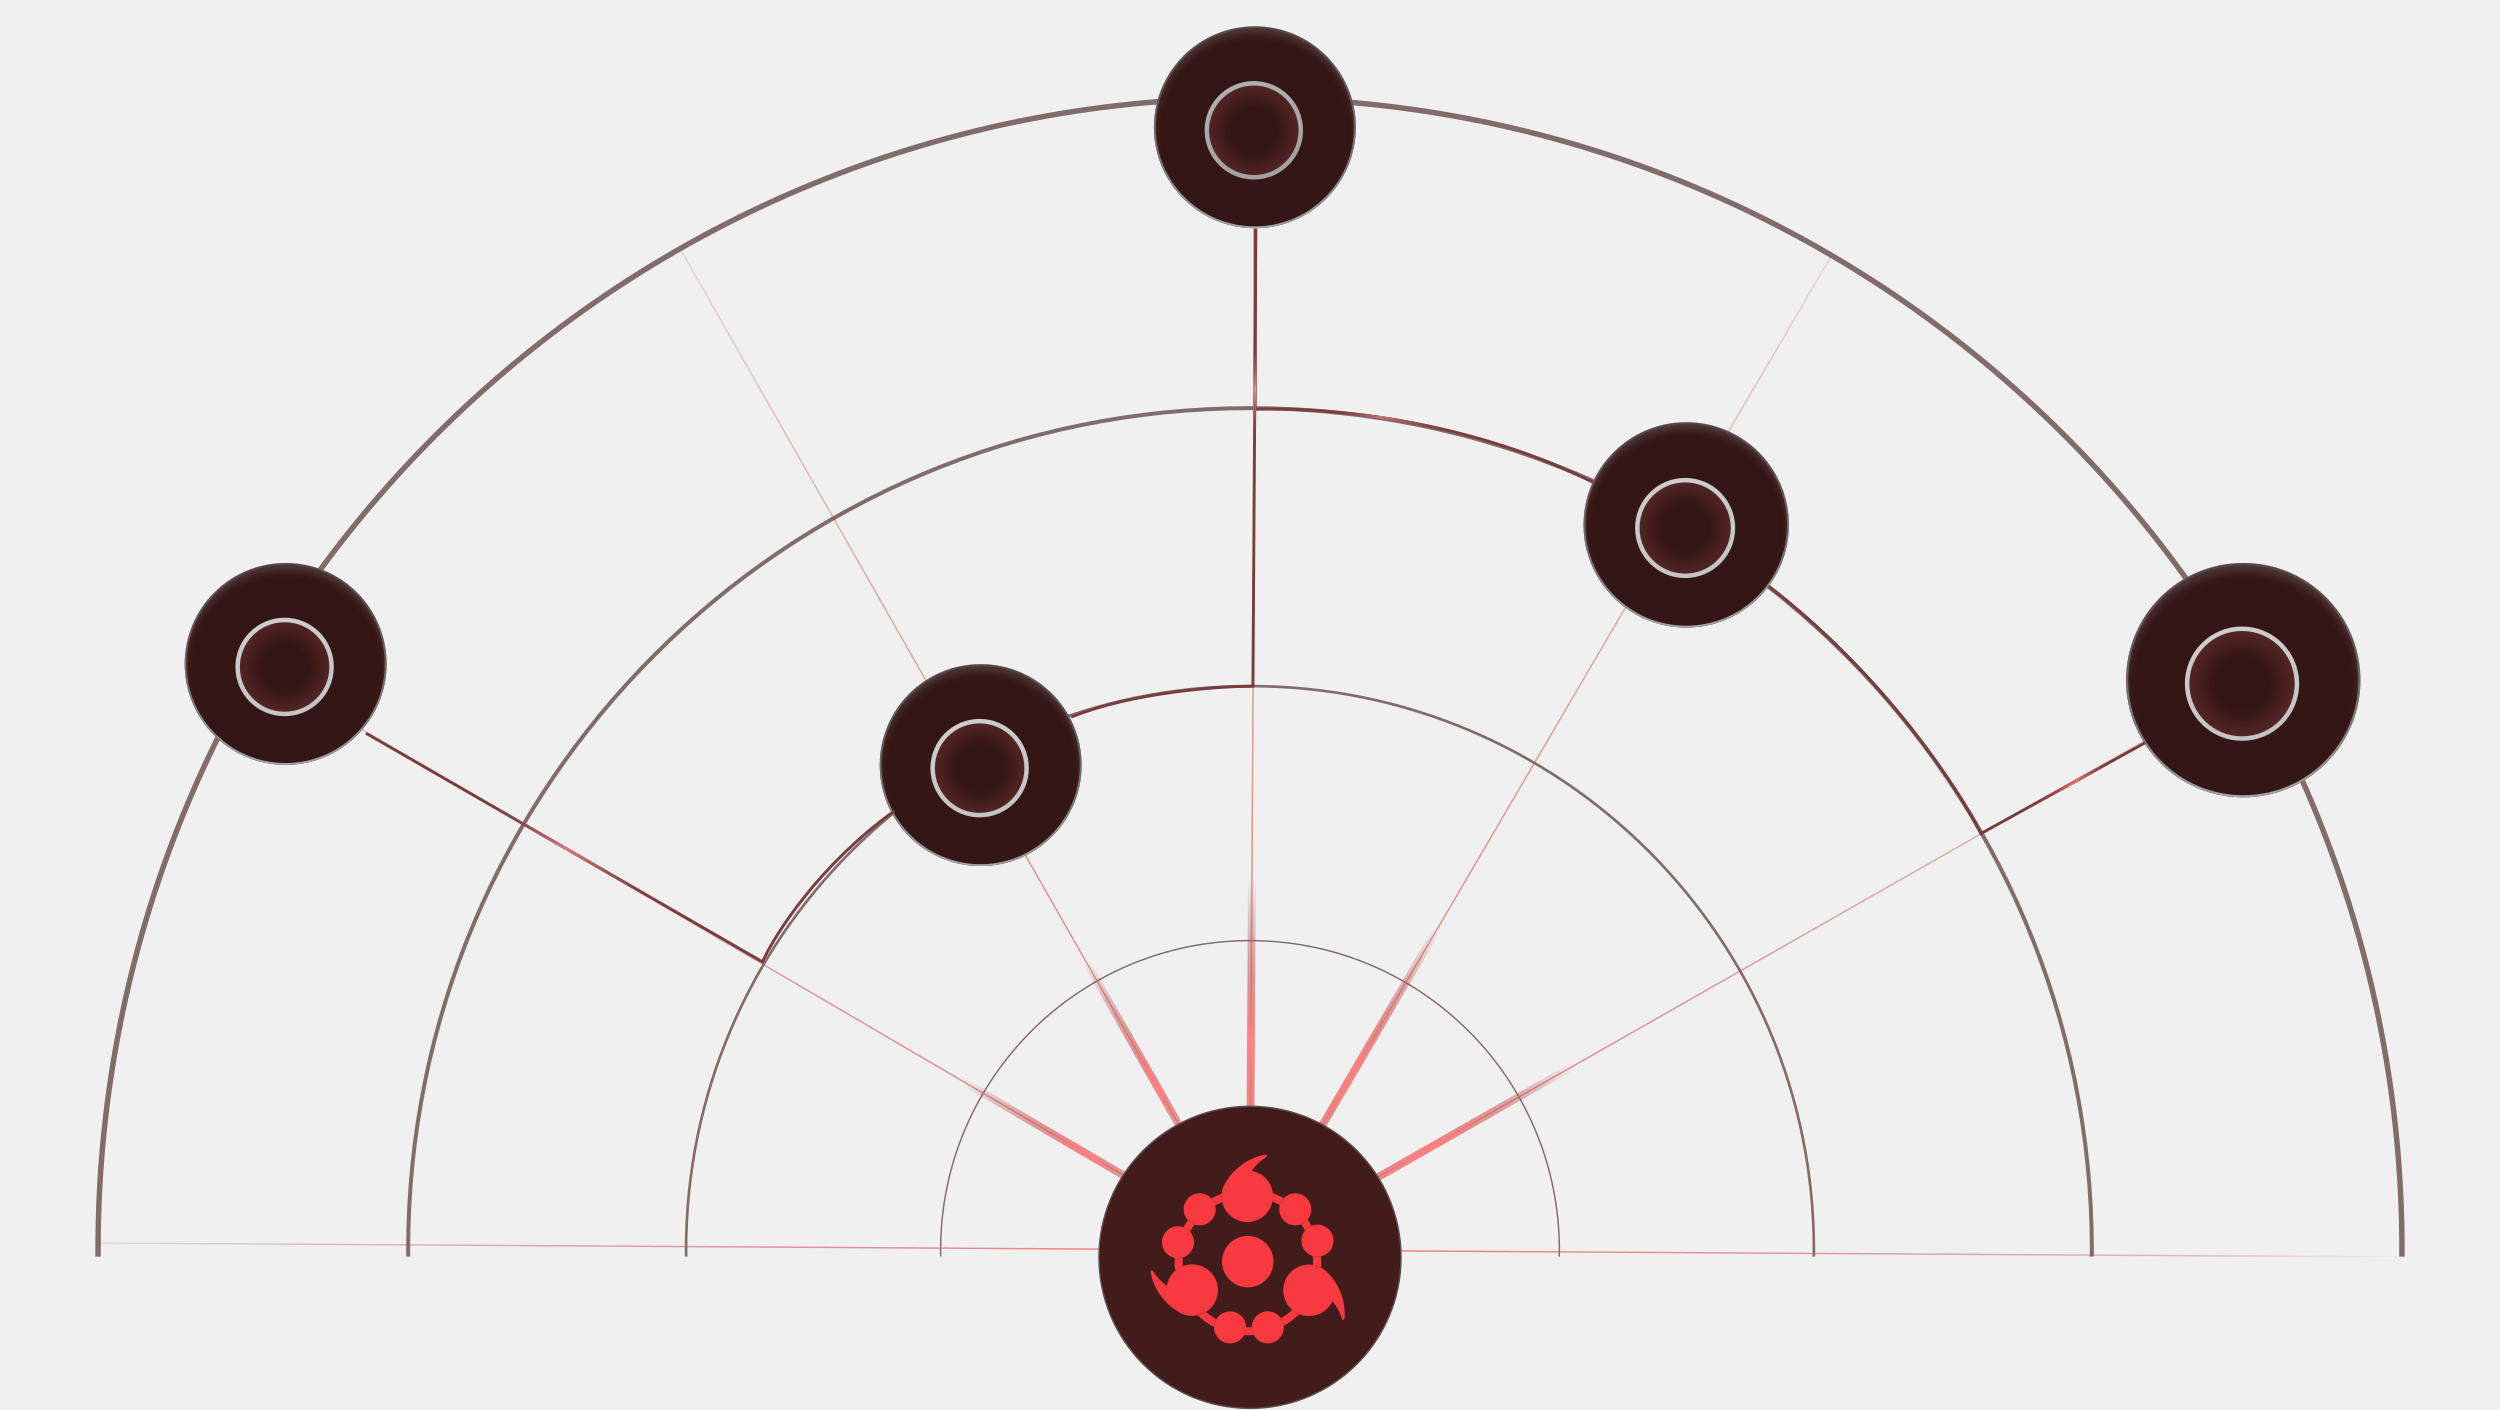
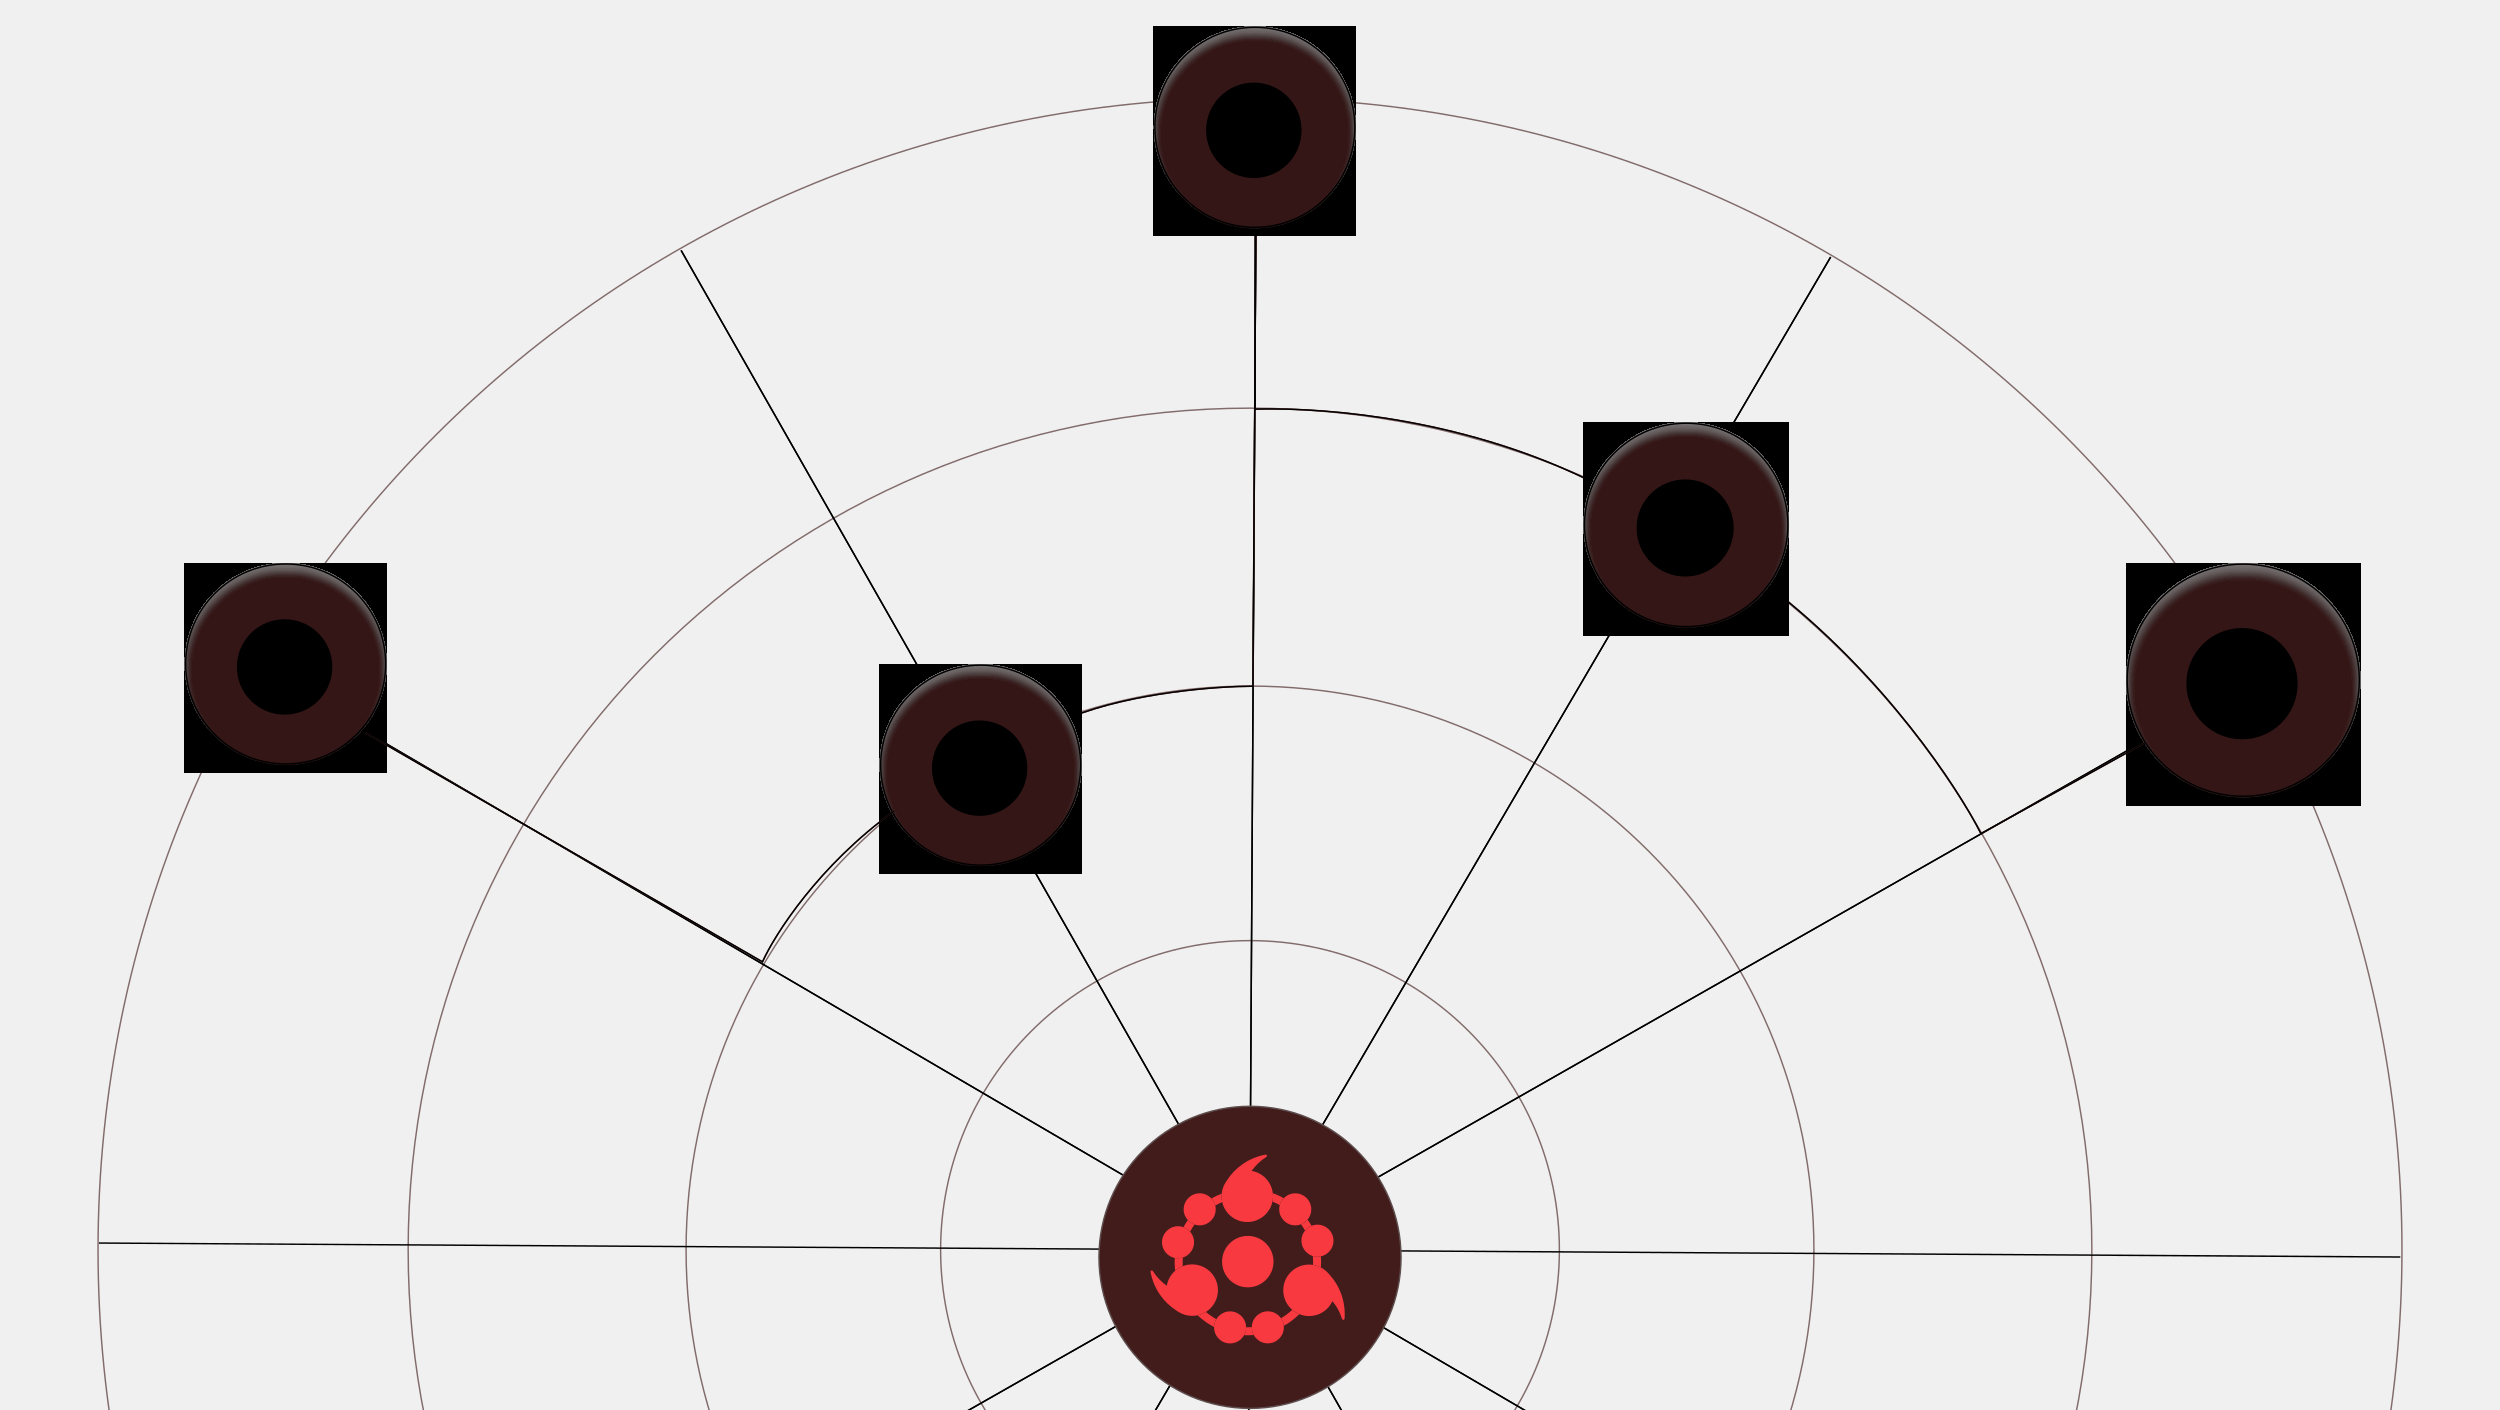
<svg xmlns="http://www.w3.org/2000/svg" width="1705" height="961" viewBox="0 0 1705 961" fill="none">
-   <g clip-path="url(#clip0_439_13)">
+   <g clipPath="url(#clip0_439_13)">
    <g opacity="0.67">
-       <circle cx="852.5" cy="852.5" r="785.638" stroke="#4C2A2A" stroke-width="3.723" />
-       <circle cx="852.5" cy="852.5" r="574.139" stroke="#4C2A2A" stroke-width="2.721" />
-       <circle cx="852.5" cy="852.5" r="384.589" stroke="#4C2A2A" stroke-width="1.823" />
+       <circle cx="852.5" cy="852.5" r="785.638" stroke="#4C2A2A" strokeWidth="3.723" />
+       <circle cx="852.5" cy="852.5" r="574.139" stroke="#4C2A2A" strokeWidth="2.721" />
+       <circle cx="852.5" cy="852.5" r="384.589" stroke="#4C2A2A" strokeWidth="1.823" />
      <circle cx="852.5" cy="852.5" r="211" stroke="#4C2A2A" />
    </g>
    <path d="M464.504 170.755L1241 1534.75" stroke="url(#paint0_radial_439_13)" />
-     <path d="M464.504 170.755L1241 1534.75" stroke="url(#paint1_linear_439_13)" stroke-width="5.3" />
+     <path d="M464.504 170.755L1241 1534.75" stroke="url(#paint1_linear_439_13)" strokeWidth="5.3" />
    <path d="M175.504 455.755L1529.97 1248.76" stroke="url(#paint2_radial_439_13)" />
-     <path d="M175.504 455.755L1529.97 1248.76" stroke="url(#paint3_linear_439_13)" stroke-width="5.3" />
+     <path d="M175.504 455.755L1529.97 1248.76" stroke="url(#paint3_linear_439_13)" strokeWidth="5.3" />
    <path d="M67.504 847.755L1637.01 857.286" stroke="url(#paint4_radial_439_13)" />
    <path d="M170.504 1240.75L1534.5 464.255" stroke="url(#paint5_radial_439_13)" />
-     <path d="M170.504 1240.75L1534.5 464.255" stroke="url(#paint6_linear_439_13)" stroke-width="5.3" />
+     <path d="M170.504 1240.75L1534.5 464.255" stroke="url(#paint6_linear_439_13)" strokeWidth="5.3" />
    <path d="M455.504 1529.75L1248.51 175.286" stroke="url(#paint7_radial_439_13)" />
-     <path d="M455.504 1529.75L1248.51 175.286" stroke="url(#paint8_linear_439_13)" stroke-width="5.3" />
+     <path d="M455.504 1529.75L1248.51 175.286" stroke="url(#paint8_linear_439_13)" strokeWidth="5.3" />
    <path d="M847.504 1637.75L857.035 68.246" stroke="url(#paint9_radial_439_13)" />
-     <path d="M847.504 1637.75L857.035 68.246" stroke="url(#paint10_linear_439_13)" stroke-width="5.3" />
-     <path d="M856.5 156L854.5 468C830.667 468 772.5 472.2 730.5 489" stroke="#793D3D" stroke-width="2" />
-     <path d="M856 156V279C907.833 277.667 1003.5 286.5 1089.5 330.5" stroke="#793D3D" stroke-width="2" />
-     <path d="M856 156V279C907.833 277.667 1003.5 286.5 1089.5 330.5" stroke="url(#paint11_linear_439_13)" stroke-width="2" />
-     <path d="M856.5 156L854.5 468C830.667 468 772.5 472.2 730.5 489" stroke="url(#paint12_linear_439_13)" stroke-width="2" />
+     <path d="M847.504 1637.75L857.035 68.246" stroke="url(#paint10_linear_439_13)" strokeWidth="5.3" />
+     <path d="M856.5 156L854.5 468C830.667 468 772.5 472.2 730.5 489" stroke="#793D3D" strokeWidth="2" />
+     <path d="M856 156V279C907.833 277.667 1003.5 286.5 1089.5 330.5" stroke="#793D3D" strokeWidth="2" />
+     <path d="M856 156V279C907.833 277.667 1003.5 286.5 1089.5 330.5" stroke="url(#paint11_linear_439_13)" strokeWidth="2" />
+     <path d="M856.5 156L854.5 468C830.667 468 772.5 472.2 730.5 489" stroke="url(#paint12_linear_439_13)" strokeWidth="2" />
  </g>
  <circle cx="852.5" cy="857.5" r="103" fill="#421B1B" stroke="#5D4D4D" />
  <path d="M905.133 867.582C898.316 860.765 887.184 860.717 880.319 867.582C873.453 874.447 873.501 885.579 880.319 892.397C887.134 899.212 898.316 899.31 905.181 892.445C906.652 890.973 907.828 889.207 908.712 887.343C911.506 890.728 913.813 894.797 915.232 899.357C915.28 899.7 915.575 899.995 915.868 900.093C916.065 900.191 916.358 900.193 916.506 900.045C916.751 899.899 916.946 899.604 916.996 899.164C917.389 893.672 916.653 887.838 914.692 882.443C912.878 877.491 910.181 873.028 906.503 869.055C906.064 868.513 905.574 868.023 905.133 867.582Z" fill="#F83A40" />
  <path d="M835.436 807.116C830.616 815.466 833.45 826.231 841.858 831.085C850.267 835.94 861.007 833.013 865.828 824.663C870.647 816.316 867.847 805.49 859.439 800.635C857.637 799.595 855.626 798.916 853.597 798.546C856.144 794.97 859.477 791.689 863.515 789.138C863.834 789.003 864.042 788.641 864.061 788.333C864.104 788.117 864.03 787.834 863.849 787.729C863.646 787.53 863.31 787.418 862.871 787.484C857.465 788.526 852.02 790.746 847.317 794.037C843.003 797.071 839.39 800.831 836.505 805.412C836.095 805.976 835.747 806.577 835.436 807.116Z" fill="#F83A40" />
  <path d="M804.319 895.069C812.669 899.89 823.434 897.055 828.288 888.647C833.143 880.238 830.216 869.499 821.866 864.678C813.519 859.858 802.693 862.658 797.838 871.067C796.798 872.868 796.119 874.879 795.749 876.908C792.173 874.362 788.892 871.028 786.341 866.99C786.206 866.671 785.845 866.463 785.536 866.444C785.32 866.401 785.037 866.475 784.932 866.656C784.733 866.86 784.621 867.195 784.687 867.633C785.729 873.04 787.949 878.486 791.24 883.188C794.274 887.502 798.035 891.115 802.615 894C803.18 894.411 803.78 894.758 804.319 895.069Z" fill="#F83A40" />
  <path d="M807.254 824.767C807.254 830.803 812.147 835.696 818.183 835.696C824.219 835.696 829.112 830.803 829.112 824.767C829.112 818.731 824.219 813.838 818.183 813.838C812.147 813.838 807.254 818.731 807.254 824.767Z" fill="#F83A40" />
  <path d="M792.484 847.226C792.484 853.262 797.377 858.155 803.413 858.155C809.449 858.155 814.342 853.262 814.342 847.226C814.342 841.19 809.449 836.297 803.413 836.297C797.377 836.297 792.484 841.19 792.484 847.226Z" fill="#F83A40" />
  <path d="M827.984 905.286C827.984 911.323 832.878 916.215 838.913 916.215C844.949 916.215 849.842 911.323 849.842 905.286C849.842 899.251 844.949 894.357 838.913 894.357C832.878 894.357 827.984 899.251 827.984 905.286Z" fill="#F83A40" />
  <path d="M872.43 824.767C872.43 830.803 877.322 835.696 883.359 835.696C889.394 835.696 894.288 830.803 894.288 824.767C894.288 818.731 889.394 813.838 883.359 813.838C877.322 813.838 872.43 818.731 872.43 824.767Z" fill="#F83A40" />
  <path d="M887.582 846.151C887.582 852.187 892.475 857.08 898.511 857.08C904.547 857.08 909.44 852.187 909.44 846.151C909.44 840.115 904.547 835.222 898.511 835.222C892.475 835.222 887.582 840.115 887.582 846.151Z" fill="#F83A40" />
  <path d="M853.723 905.246C853.723 911.282 858.616 916.175 864.652 916.175C870.688 916.175 875.581 911.282 875.581 905.246C875.581 899.21 870.688 894.316 864.652 894.316C858.616 894.316 853.723 899.21 853.723 905.246Z" fill="#F83A40" />
  <path d="M867.812 819.49C869.535 820.19 871.203 820.996 872.81 821.899C873.301 820.087 874.247 818.463 875.517 817.155C873.144 815.819 870.65 814.672 868.057 813.732C868.288 815.634 868.213 817.58 867.812 819.49Z" fill="#F83A40" />
  <path d="M833.19 814.054C830.773 814.98 828.446 816.088 826.227 817.362C827.461 818.701 828.366 820.349 828.81 822.177C830.333 821.296 831.913 820.503 833.543 819.804C833.114 817.931 832.989 815.987 833.19 814.054Z" fill="#F83A40" />
  <path d="M891.758 831.758C890.585 833.166 889.064 834.275 887.328 834.952C888.308 836.33 889.212 837.766 890.033 839.255C891.2 837.822 892.722 836.69 894.466 835.995C893.634 834.535 892.729 833.121 891.758 831.758Z" fill="#F83A40" />
  <path d="M900.853 856.829C900.1 856.994 899.317 857.081 898.514 857.081C897.416 857.081 896.355 856.919 895.355 856.617C895.478 857.966 895.541 859.331 895.541 860.711C895.541 861.368 895.527 862.021 895.499 862.67C897.353 862.965 899.168 863.556 900.865 864.443C900.956 863.211 901.003 861.967 901.003 860.711C901.003 859.405 900.952 858.11 900.853 856.829Z" fill="#F83A40" />
  <path d="M886.14 896.258C884.416 895.559 882.782 894.58 881.313 893.32C878.977 895.489 876.409 897.409 873.648 899.04C874.691 900.548 875.363 902.33 875.537 904.256C879.423 902.066 882.988 899.37 886.14 896.258Z" fill="#F83A40" />
  <path d="M855.068 910.5C854.212 908.941 853.725 907.151 853.725 905.246C853.725 905.204 853.725 905.162 853.725 905.119C852.841 905.172 851.95 905.198 851.052 905.198C850.647 905.198 850.244 905.193 849.841 905.182C849.841 905.217 849.842 905.252 849.842 905.287C849.842 907.213 849.343 909.022 848.469 910.594C849.324 910.637 850.186 910.659 851.052 910.659C852.404 910.659 853.743 910.605 855.068 910.5Z" fill="#F83A40" />
  <path d="M827.987 905.026C828.033 903.067 828.594 901.235 829.541 899.661C826.999 898.254 824.609 896.606 822.402 894.746C820.661 895.832 818.747 896.6 816.758 897.025C820.099 900.181 823.875 902.881 827.987 905.026Z" fill="#F83A40" />
  <path d="M801.46 866.663C803.011 865.308 804.775 864.255 806.658 863.526C806.6 862.595 806.57 861.657 806.57 860.712C806.57 859.687 806.605 858.671 806.673 857.664C805.645 857.984 804.553 858.157 803.42 858.157C802.654 858.157 801.907 858.078 801.186 857.928C801.135 858.85 801.109 859.778 801.109 860.712C801.109 862.726 801.229 864.712 801.46 866.663Z" fill="#F83A40" />
  <path d="M807.117 836.94C808.885 837.575 810.441 838.654 811.653 840.041C812.552 838.331 813.56 836.686 814.665 835.116C812.895 834.513 811.33 833.469 810.099 832.115C809.018 833.662 808.021 835.272 807.117 836.94Z" fill="#F83A40" />
  <path d="M868.537 860.427C868.537 870.115 860.683 877.969 850.995 877.969C841.307 877.969 833.453 870.115 833.453 860.427C833.453 850.738 841.307 842.885 850.995 842.885C860.683 842.885 868.537 850.738 868.537 860.427Z" fill="#F83A40" />
  <g filter="url(#filter0_i_439_13)">
    <circle cx="668.818" cy="521.818" r="68.818" fill="#351616" />
  </g>
-   <circle cx="668.818" cy="521.818" r="68.193" stroke="url(#paint13_linear_439_13)" stroke-width="1.251" />
-   <circle cx="668.107" cy="523.867" r="32.053" fill="url(#paint14_radial_439_13)" stroke="url(#paint15_linear_439_13)" stroke-width="3.053" />
+   <circle cx="668.818" cy="521.818" r="68.193" stroke="url(#paint13_linear_439_13)" strokeWidth="1.251" />
+   <circle cx="668.107" cy="523.867" r="32.053" fill="url(#paint14_radial_439_13)" stroke="url(#paint15_linear_439_13)" strokeWidth="3.053" />
  <g filter="url(#filter1_i_439_13)">
    <circle cx="194.818" cy="452.818" r="68.818" fill="#351616" />
  </g>
-   <circle cx="194.818" cy="452.818" r="68.193" stroke="url(#paint16_linear_439_13)" stroke-width="1.251" />
-   <circle cx="194.107" cy="454.867" r="32.053" fill="url(#paint17_radial_439_13)" stroke="url(#paint18_linear_439_13)" stroke-width="3.053" />
-   <path d="M249.5 500L520 656C528.5 637.167 558.4 590.2 610 553" stroke="#793D3D" stroke-width="2" />
-   <path d="M249.5 500L520 656C528.5 637.167 558.4 590.2 610 553" stroke="url(#paint19_linear_439_13)" stroke-width="2" />
+   <circle cx="194.818" cy="452.818" r="68.193" stroke="url(#paint16_linear_439_13)" strokeWidth="1.251" />
+   <circle cx="194.107" cy="454.867" r="32.053" fill="url(#paint17_radial_439_13)" stroke="url(#paint18_linear_439_13)" strokeWidth="3.053" />
+   <path d="M249.5 500L520 656C528.5 637.167 558.4 590.2 610 553" stroke="#793D3D" strokeWidth="2" />
+   <path d="M249.5 500L520 656C528.5 637.167 558.4 590.2 610 553" stroke="url(#paint19_linear_439_13)" strokeWidth="2" />
  <g filter="url(#filter2_i_439_13)">
    <circle cx="855.818" cy="86.818" r="68.818" fill="#351616" />
  </g>
-   <circle cx="855.818" cy="86.818" r="68.193" stroke="url(#paint20_linear_439_13)" stroke-width="1.251" />
-   <circle cx="855.107" cy="88.868" r="32.053" fill="url(#paint21_radial_439_13)" stroke="url(#paint22_linear_439_13)" stroke-width="3.053" />
+   <circle cx="855.818" cy="86.818" r="68.193" stroke="url(#paint20_linear_439_13)" strokeWidth="1.251" />
+   <circle cx="855.107" cy="88.868" r="32.053" fill="url(#paint21_radial_439_13)" stroke="url(#paint22_linear_439_13)" strokeWidth="3.053" />
  <g filter="url(#filter3_i_439_13)">
    <circle cx="1529.89" cy="463.887" r="79.887" fill="#351616" />
  </g>
-   <circle cx="1529.89" cy="463.887" r="79.16" stroke="url(#paint23_linear_439_13)" stroke-width="1.452" />
-   <circle cx="1529.06" cy="466.265" r="37.454" fill="url(#paint24_radial_439_13)" stroke="url(#paint25_linear_439_13)" stroke-width="3.053" />
-   <path d="M1463 506.5L1351 568.5C1335.33 537.333 1284.5 460 1206.5 400" stroke="#793D3D" stroke-width="2" />
-   <path d="M1463 506.5L1351 568.5C1335.33 537.333 1284.5 460 1206.5 400" stroke="url(#paint26_linear_439_13)" stroke-width="2" />
+   <circle cx="1529.89" cy="463.887" r="79.16" stroke="url(#paint23_linear_439_13)" strokeWidth="1.452" />
+   <circle cx="1529.06" cy="466.265" r="37.454" fill="url(#paint24_radial_439_13)" stroke="url(#paint25_linear_439_13)" strokeWidth="3.053" />
+   <path d="M1463 506.5L1351 568.5C1335.33 537.333 1284.5 460 1206.5 400" stroke="#793D3D" strokeWidth="2" />
+   <path d="M1463 506.5L1351 568.5C1335.33 537.333 1284.5 460 1206.5 400" stroke="url(#paint26_linear_439_13)" strokeWidth="2" />
  <g filter="url(#filter4_i_439_13)">
    <circle cx="1150" cy="358" r="70" fill="#351616" />
  </g>
-   <circle cx="1150" cy="358" r="69.364" stroke="url(#paint27_linear_439_13)" stroke-width="1.273" />
-   <circle cx="1149.27" cy="360.084" r="32.63" fill="url(#paint28_radial_439_13)" stroke="url(#paint29_linear_439_13)" stroke-width="3.053" />
+   <circle cx="1150" cy="358" r="69.364" stroke="url(#paint27_linear_439_13)" strokeWidth="1.273" />
+   <circle cx="1149.27" cy="360.084" r="32.63" fill="url(#paint28_radial_439_13)" stroke="url(#paint29_linear_439_13)" strokeWidth="3.053" />
  <defs>
-     <filter id="filter0_i_439_13" x="600" y="453" width="137.637" height="142.642" filterUnits="userSpaceOnUse" color-interpolation-filters="sRGB">
-       <feFlood flood-opacity="0" result="BackgroundImageFix" />
+     <filter id="filter0_i_439_13" x="600" y="453" width="137.637" height="142.642" filterUnits="userSpaceOnUse" colorInterpolationFilters="sRGB">
+       <feFlood floodOpacity="0" result="BackgroundImageFix" />
      <feBlend mode="normal" in="SourceGraphic" in2="BackgroundImageFix" result="shape" />
      <feColorMatrix in="SourceAlpha" type="matrix" values="0 0 0 0 0 0 0 0 0 0 0 0 0 0 0 0 0 0 127 0" result="hardAlpha" />
      <feOffset dy="5.005" />
      <feGaussianBlur stdDeviation="2.502" />
      <feComposite in2="hardAlpha" operator="arithmetic" k2="-1" k3="1" />
      <feColorMatrix type="matrix" values="0 0 0 0 0.601 0 0 0 0 0.601 0 0 0 0 0.601 0 0 0 0.25 0" />
      <feBlend mode="normal" in2="shape" result="effect1_innerShadow_439_13" />
    </filter>
-     <filter id="filter1_i_439_13" x="126" y="384" width="137.637" height="142.642" filterUnits="userSpaceOnUse" color-interpolation-filters="sRGB">
-       <feFlood flood-opacity="0" result="BackgroundImageFix" />
+     <filter id="filter1_i_439_13" x="126" y="384" width="137.637" height="142.642" filterUnits="userSpaceOnUse" colorInterpolationFilters="sRGB">
+       <feFlood floodOpacity="0" result="BackgroundImageFix" />
      <feBlend mode="normal" in="SourceGraphic" in2="BackgroundImageFix" result="shape" />
      <feColorMatrix in="SourceAlpha" type="matrix" values="0 0 0 0 0 0 0 0 0 0 0 0 0 0 0 0 0 0 127 0" result="hardAlpha" />
      <feOffset dy="5.005" />
      <feGaussianBlur stdDeviation="2.502" />
      <feComposite in2="hardAlpha" operator="arithmetic" k2="-1" k3="1" />
      <feColorMatrix type="matrix" values="0 0 0 0 0.601 0 0 0 0 0.601 0 0 0 0 0.601 0 0 0 0.25 0" />
      <feBlend mode="normal" in2="shape" result="effect1_innerShadow_439_13" />
    </filter>
-     <filter id="filter2_i_439_13" x="787" y="18" width="137.637" height="142.642" filterUnits="userSpaceOnUse" color-interpolation-filters="sRGB">
-       <feFlood flood-opacity="0" result="BackgroundImageFix" />
+     <filter id="filter2_i_439_13" x="787" y="18" width="137.637" height="142.642" filterUnits="userSpaceOnUse" colorInterpolationFilters="sRGB">
+       <feFlood floodOpacity="0" result="BackgroundImageFix" />
      <feBlend mode="normal" in="SourceGraphic" in2="BackgroundImageFix" result="shape" />
      <feColorMatrix in="SourceAlpha" type="matrix" values="0 0 0 0 0 0 0 0 0 0 0 0 0 0 0 0 0 0 127 0" result="hardAlpha" />
      <feOffset dy="5.005" />
      <feGaussianBlur stdDeviation="2.502" />
      <feComposite in2="hardAlpha" operator="arithmetic" k2="-1" k3="1" />
      <feColorMatrix type="matrix" values="0 0 0 0 0.601 0 0 0 0 0.601 0 0 0 0 0.601 0 0 0 0.25 0" />
      <feBlend mode="normal" in2="shape" result="effect1_innerShadow_439_13" />
    </filter>
-     <filter id="filter3_i_439_13" x="1450" y="384" width="159.773" height="165.583" filterUnits="userSpaceOnUse" color-interpolation-filters="sRGB">
-       <feFlood flood-opacity="0" result="BackgroundImageFix" />
+     <filter id="filter3_i_439_13" x="1450" y="384" width="159.773" height="165.583" filterUnits="userSpaceOnUse" colorInterpolationFilters="sRGB">
+       <feFlood floodOpacity="0" result="BackgroundImageFix" />
      <feBlend mode="normal" in="SourceGraphic" in2="BackgroundImageFix" result="shape" />
      <feColorMatrix in="SourceAlpha" type="matrix" values="0 0 0 0 0 0 0 0 0 0 0 0 0 0 0 0 0 0 127 0" result="hardAlpha" />
      <feOffset dy="5.81" />
      <feGaussianBlur stdDeviation="2.905" />
      <feComposite in2="hardAlpha" operator="arithmetic" k2="-1" k3="1" />
      <feColorMatrix type="matrix" values="0 0 0 0 0.601 0 0 0 0 0.601 0 0 0 0 0.601 0 0 0 0.25 0" />
      <feBlend mode="normal" in2="shape" result="effect1_innerShadow_439_13" />
    </filter>
-     <filter id="filter4_i_439_13" x="1080" y="288" width="140" height="145.091" filterUnits="userSpaceOnUse" color-interpolation-filters="sRGB">
-       <feFlood flood-opacity="0" result="BackgroundImageFix" />
+     <filter id="filter4_i_439_13" x="1080" y="288" width="140" height="145.091" filterUnits="userSpaceOnUse" colorInterpolationFilters="sRGB">
+       <feFlood floodOpacity="0" result="BackgroundImageFix" />
      <feBlend mode="normal" in="SourceGraphic" in2="BackgroundImageFix" result="shape" />
      <feColorMatrix in="SourceAlpha" type="matrix" values="0 0 0 0 0 0 0 0 0 0 0 0 0 0 0 0 0 0 127 0" result="hardAlpha" />
      <feOffset dy="5.091" />
      <feGaussianBlur stdDeviation="2.545" />
      <feComposite in2="hardAlpha" operator="arithmetic" k2="-1" k3="1" />
      <feColorMatrix type="matrix" values="0 0 0 0 0.601 0 0 0 0 0.601 0 0 0 0 0.601 0 0 0 0.25 0" />
      <feBlend mode="normal" in2="shape" result="effect1_innerShadow_439_13" />
    </filter>
    <radialGradient id="paint0_radial_439_13" cx="0" cy="0" r="1" gradientUnits="userSpaceOnUse" gradientTransform="translate(845.004 860.255) rotate(-120.353) scale(917.227 522.16)">
-       <stop stop-color="#FF8181" />
-       <stop offset="1" stop-color="#8A2828" stop-opacity="0" />
+       <stop stopColor="#FF8181" />
+       <stop offset="1" stopColor="#8A2828" stopOpacity="0" />
    </radialGradient>
    <linearGradient id="paint1_linear_439_13" x1="818.5" y1="795" x2="740" y2="656" gradientUnits="userSpaceOnUse">
-       <stop stop-color="#8A2828" stop-opacity="0" />
-       <stop offset="0.371" stop-color="#FF8181" />
-       <stop offset="1" stop-color="#8A2828" stop-opacity="0" />
+       <stop stopColor="#8A2828" stopOpacity="0" />
+       <stop offset="0.371" stopColor="#FF8181" />
+       <stop offset="1" stopColor="#8A2828" stopOpacity="0" />
    </linearGradient>
    <radialGradient id="paint2_radial_439_13" cx="0" cy="0" r="1" gradientUnits="userSpaceOnUse" gradientTransform="translate(849.777 862.629) rotate(-150.353) scale(917.227 522.16)">
-       <stop stop-color="#FF8181" />
-       <stop offset="1" stop-color="#8A2828" stop-opacity="0" />
+       <stop stopColor="#FF8181" />
+       <stop offset="1" stopColor="#8A2828" stopOpacity="0" />
    </radialGradient>
    <linearGradient id="paint3_linear_439_13" x1="794.196" y1="819.369" x2="656.713" y2="738.241" gradientUnits="userSpaceOnUse">
-       <stop stop-color="#8A2828" stop-opacity="0" />
-       <stop offset="0.371" stop-color="#FF8181" />
-       <stop offset="1" stop-color="#8A2828" stop-opacity="0" />
+       <stop stopColor="#8A2828" stopOpacity="0" />
+       <stop offset="0.371" stopColor="#FF8181" />
+       <stop offset="1" stopColor="#8A2828" stopOpacity="0" />
    </linearGradient>
    <radialGradient id="paint4_radial_439_13" cx="0" cy="0" r="1" gradientUnits="userSpaceOnUse" gradientTransform="translate(854.878 862.982) rotate(179.647) scale(917.227 522.16)">
-       <stop stop-color="#FF8181" />
-       <stop offset="1" stop-color="#8A2828" stop-opacity="0" />
+       <stop stopColor="#FF8181" />
+       <stop offset="1" stopColor="#8A2828" stopOpacity="0" />
    </radialGradient>
    <radialGradient id="paint5_radial_439_13" cx="0" cy="0" r="1" gradientUnits="userSpaceOnUse" gradientTransform="translate(860.004 860.255) rotate(149.647) scale(917.227 522.16)">
-       <stop stop-color="#FF8181" />
-       <stop offset="1" stop-color="#8A2828" stop-opacity="0" />
+       <stop stopColor="#FF8181" />
+       <stop offset="1" stopColor="#8A2828" stopOpacity="0" />
    </radialGradient>
    <linearGradient id="paint6_linear_439_13" x1="1072.34" y1="725.271" x2="814.697" y2="874.021" gradientUnits="userSpaceOnUse">
-       <stop stop-color="#8A2828" stop-opacity="0" />
-       <stop offset="0.371" stop-color="#FF8181" />
-       <stop offset="1" stop-color="#8A2828" stop-opacity="0" />
+       <stop stopColor="#8A2828" stopOpacity="0" />
+       <stop offset="0.371" stopColor="#FF8181" />
+       <stop offset="1" stopColor="#8A2828" stopOpacity="0" />
    </linearGradient>
    <radialGradient id="paint7_radial_439_13" cx="0" cy="0" r="1" gradientUnits="userSpaceOnUse" gradientTransform="translate(862.378 855.482) rotate(119.647) scale(917.227 522.16)">
-       <stop stop-color="#FF8181" />
-       <stop offset="1" stop-color="#8A2828" stop-opacity="0" />
+       <stop stopColor="#FF8181" />
+       <stop offset="1" stopColor="#8A2828" stopOpacity="0" />
    </radialGradient>
    <linearGradient id="paint8_linear_439_13" x1="978.775" y1="632.415" x2="830.025" y2="890.057" gradientUnits="userSpaceOnUse">
-       <stop stop-color="#8A2828" stop-opacity="0" />
-       <stop offset="0.371" stop-color="#FF8181" />
-       <stop offset="1" stop-color="#8A2828" stop-opacity="0" />
+       <stop stopColor="#8A2828" stopOpacity="0" />
+       <stop offset="0.371" stopColor="#FF8181" />
+       <stop offset="1" stopColor="#8A2828" stopOpacity="0" />
    </linearGradient>
    <radialGradient id="paint9_radial_439_13" cx="0" cy="0" r="1" gradientUnits="userSpaceOnUse" gradientTransform="translate(862.731 850.38) rotate(89.6469) scale(917.227 522.16)">
-       <stop stop-color="#FF8181" />
-       <stop offset="1" stop-color="#8A2828" stop-opacity="0" />
+       <stop stopColor="#FF8181" />
+       <stop offset="1" stopColor="#8A2828" stopOpacity="0" />
    </radialGradient>
    <linearGradient id="paint10_linear_439_13" x1="852" y1="599" x2="852" y2="896.5" gradientUnits="userSpaceOnUse">
-       <stop stop-color="#8A2828" stop-opacity="0" />
-       <stop offset="0.371" stop-color="#FF8181" />
-       <stop offset="1" stop-color="#8A2828" stop-opacity="0" />
+       <stop stopColor="#8A2828" stopOpacity="0" />
+       <stop offset="0.371" stopColor="#FF8181" />
+       <stop offset="1" stopColor="#8A2828" stopOpacity="0" />
    </linearGradient>
    <linearGradient id="paint11_linear_439_13" x1="905.5" y1="278.5" x2="994.5" y2="293" gradientUnits="userSpaceOnUse">
-       <stop stop-color="#793D3D" stop-opacity="0" />
-       <stop offset="0.403" stop-color="#C67575" />
-       <stop offset="1" stop-color="#793D3D" stop-opacity="0" />
+       <stop stopColor="#793D3D" stopOpacity="0" />
+       <stop offset="0.403" stopColor="#C67575" />
+       <stop offset="1" stopColor="#793D3D" stopOpacity="0" />
    </linearGradient>
    <linearGradient id="paint12_linear_439_13" x1="856" y1="222.5" x2="856" y2="359" gradientUnits="userSpaceOnUse">
-       <stop offset="0.082" stop-color="#793D3D" stop-opacity="0" />
-       <stop offset="0.312" stop-color="#EA8E8E" />
-       <stop offset="0.583" stop-color="#793D3D" stop-opacity="0" />
+       <stop offset="0.082" stopColor="#793D3D" stopOpacity="0" />
+       <stop offset="0.312" stopColor="#EA8E8E" />
+       <stop offset="0.583" stopColor="#793D3D" stopOpacity="0" />
    </linearGradient>
    <linearGradient id="paint13_linear_439_13" x1="675.7" y1="590.637" x2="673.823" y2="392.94" gradientUnits="userSpaceOnUse">
-       <stop stop-color="#A6A6A6" />
-       <stop offset="1" stop-color="#545454" stop-opacity="0" />
+       <stop stopColor="#A6A6A6" />
+       <stop offset="1" stopColor="#545454" stopOpacity="0" />
    </linearGradient>
    <radialGradient id="paint14_radial_439_13" cx="0" cy="0" r="1" gradientUnits="userSpaceOnUse" gradientTransform="translate(668.107 523.867) rotate(90) scale(33.5795)">
-       <stop offset="0.469" stop-color="#FF5D5D" stop-opacity="0" />
-       <stop offset="1" stop-color="#FA8484" stop-opacity="0.18" />
+       <stop offset="0.469" stopColor="#FF5D5D" stopOpacity="0" />
+       <stop offset="1" stopColor="#FA8484" stopOpacity="0.18" />
    </radialGradient>
    <linearGradient id="paint15_linear_439_13" x1="649.791" y1="493.34" x2="668.107" y2="557.446" gradientUnits="userSpaceOnUse">
-       <stop stop-color="#CDCDCD" />
-       <stop offset="1" stop-color="#C4C4C4" />
+       <stop stopColor="#CDCDCD" />
+       <stop offset="1" stopColor="#C4C4C4" />
    </linearGradient>
    <linearGradient id="paint16_linear_439_13" x1="201.7" y1="521.637" x2="199.823" y2="323.94" gradientUnits="userSpaceOnUse">
-       <stop stop-color="#A6A6A6" />
-       <stop offset="1" stop-color="#545454" stop-opacity="0" />
+       <stop stopColor="#A6A6A6" />
+       <stop offset="1" stopColor="#545454" stopOpacity="0" />
    </linearGradient>
    <radialGradient id="paint17_radial_439_13" cx="0" cy="0" r="1" gradientUnits="userSpaceOnUse" gradientTransform="translate(194.107 454.867) rotate(90) scale(33.5795)">
-       <stop offset="0.469" stop-color="#FF5D5D" stop-opacity="0" />
-       <stop offset="1" stop-color="#FA8484" stop-opacity="0.18" />
+       <stop offset="0.469" stopColor="#FF5D5D" stopOpacity="0" />
+       <stop offset="1" stopColor="#FA8484" stopOpacity="0.18" />
    </radialGradient>
    <linearGradient id="paint18_linear_439_13" x1="175.791" y1="424.34" x2="194.107" y2="488.446" gradientUnits="userSpaceOnUse">
-       <stop stop-color="#CDCDCD" />
-       <stop offset="1" stop-color="#C4C4C4" />
+       <stop stopColor="#CDCDCD" />
+       <stop offset="1" stopColor="#C4C4C4" />
    </linearGradient>
    <linearGradient id="paint19_linear_439_13" x1="327.5" y1="546.5" x2="458" y2="620.5" gradientUnits="userSpaceOnUse">
-       <stop stop-color="#793D3D" stop-opacity="0" />
-       <stop offset="0.45" stop-color="#DC7B7B" />
-       <stop offset="1" stop-color="#793D3D" stop-opacity="0" />
+       <stop stopColor="#793D3D" stopOpacity="0" />
+       <stop offset="0.45" stopColor="#DC7B7B" />
+       <stop offset="1" stopColor="#793D3D" stopOpacity="0" />
    </linearGradient>
    <linearGradient id="paint20_linear_439_13" x1="862.7" y1="155.637" x2="860.823" y2="-42.06" gradientUnits="userSpaceOnUse">
-       <stop stop-color="#A6A6A6" />
-       <stop offset="1" stop-color="#545454" stop-opacity="0" />
+       <stop stopColor="#A6A6A6" />
+       <stop offset="1" stopColor="#545454" stopOpacity="0" />
    </linearGradient>
    <radialGradient id="paint21_radial_439_13" cx="0" cy="0" r="1" gradientUnits="userSpaceOnUse" gradientTransform="translate(855.107 88.8675) rotate(90) scale(33.5795)">
-       <stop offset="0.469" stop-color="#FF5D5D" stop-opacity="0" />
-       <stop offset="1" stop-color="#FA8484" stop-opacity="0.18" />
+       <stop offset="0.469" stopColor="#FF5D5D" stopOpacity="0" />
+       <stop offset="1" stopColor="#FA8484" stopOpacity="0.18" />
    </radialGradient>
    <linearGradient id="paint22_linear_439_13" x1="836.791" y1="58.341" x2="855.107" y2="122.447" gradientUnits="userSpaceOnUse">
-       <stop stop-color="#B0B0B0" />
-       <stop offset="1" stop-color="#A1A1A1" />
+       <stop stopColor="#B0B0B0" />
+       <stop offset="1" stopColor="#A1A1A1" />
    </linearGradient>
    <linearGradient id="paint23_linear_439_13" x1="1537.88" y1="543.773" x2="1535.7" y2="314.281" gradientUnits="userSpaceOnUse">
-       <stop stop-color="#A6A6A6" />
-       <stop offset="1" stop-color="#545454" stop-opacity="0" />
+       <stop stopColor="#A6A6A6" />
+       <stop offset="1" stopColor="#545454" stopOpacity="0" />
    </linearGradient>
    <radialGradient id="paint24_radial_439_13" cx="0" cy="0" r="1" gradientUnits="userSpaceOnUse" gradientTransform="translate(1529.06 466.265) rotate(90) scale(38.9802)">
-       <stop offset="0.469" stop-color="#FF5D5D" stop-opacity="0" />
-       <stop offset="1" stop-color="#FA8484" stop-opacity="0.18" />
+       <stop offset="0.469" stopColor="#FF5D5D" stopOpacity="0" />
+       <stop offset="1" stopColor="#FA8484" stopOpacity="0.18" />
    </radialGradient>
    <linearGradient id="paint25_linear_439_13" x1="1507.8" y1="430.829" x2="1529.06" y2="505.246" gradientUnits="userSpaceOnUse">
-       <stop stop-color="#CDCDCD" />
-       <stop offset="1" stop-color="#C4C4C4" />
+       <stop stopColor="#CDCDCD" />
+       <stop offset="1" stopColor="#C4C4C4" />
    </linearGradient>
    <linearGradient id="paint26_linear_439_13" x1="1440.5" y1="518.5" x2="1384" y2="550.5" gradientUnits="userSpaceOnUse">
-       <stop stop-color="#793D3D" stop-opacity="0" />
-       <stop offset="0.443" stop-color="#F76C6C" />
-       <stop offset="1" stop-color="#793D3D" stop-opacity="0" />
+       <stop stopColor="#793D3D" stopOpacity="0" />
+       <stop offset="0.443" stopColor="#F76C6C" />
+       <stop offset="1" stopColor="#793D3D" stopOpacity="0" />
    </linearGradient>
    <linearGradient id="paint27_linear_439_13" x1="1157" y1="428" x2="1155.09" y2="226.909" gradientUnits="userSpaceOnUse">
-       <stop stop-color="#A6A6A6" />
-       <stop offset="1" stop-color="#545454" stop-opacity="0" />
+       <stop stopColor="#A6A6A6" />
+       <stop offset="1" stopColor="#545454" stopOpacity="0" />
    </linearGradient>
    <radialGradient id="paint28_radial_439_13" cx="0" cy="0" r="1" gradientUnits="userSpaceOnUse" gradientTransform="translate(1149.27 360.084) rotate(90) scale(34.156)">
-       <stop offset="0.469" stop-color="#FF5D5D" stop-opacity="0" />
-       <stop offset="1" stop-color="#FA8484" stop-opacity="0.18" />
+       <stop offset="0.469" stopColor="#FF5D5D" stopOpacity="0" />
+       <stop offset="1" stopColor="#FA8484" stopOpacity="0.18" />
    </radialGradient>
    <linearGradient id="paint29_linear_439_13" x1="1130.64" y1="329.033" x2="1149.27" y2="394.24" gradientUnits="userSpaceOnUse">
-       <stop stop-color="#CDCDCD" />
-       <stop offset="1" stop-color="#C4C4C4" />
+       <stop stopColor="#CDCDCD" />
+       <stop offset="1" stopColor="#C4C4C4" />
    </linearGradient>
    <clipPath id="clip0_439_13">
      <rect width="1705" height="857" fill="white" />
    </clipPath>
  </defs>
</svg>
